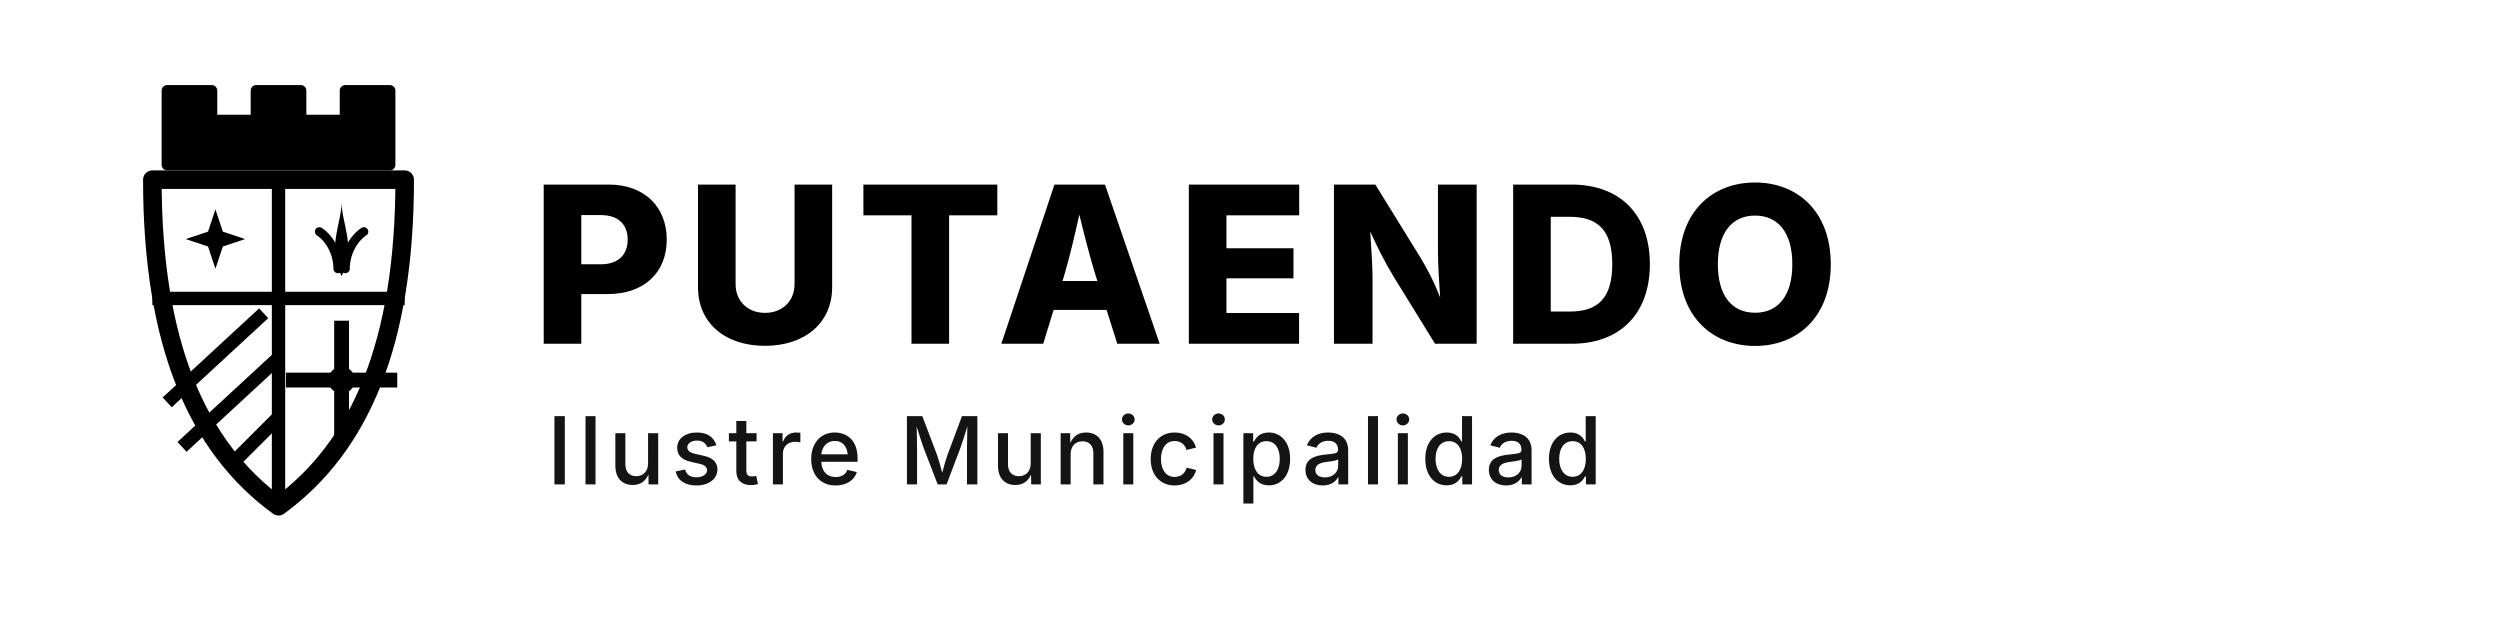
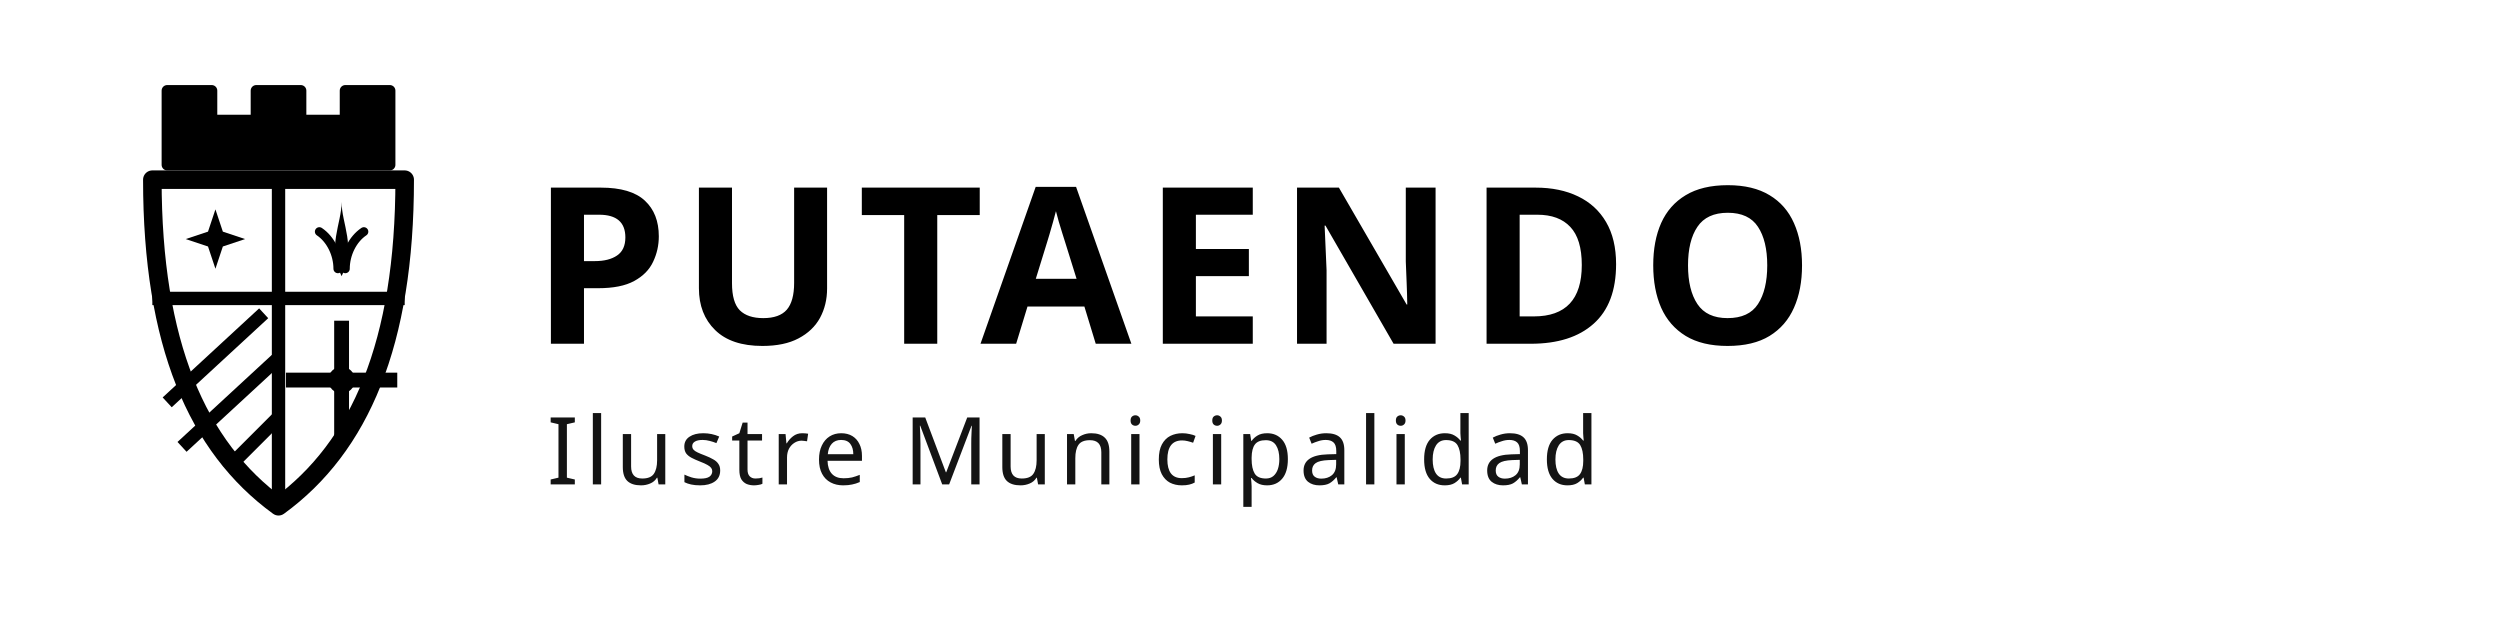
<svg xmlns="http://www.w3.org/2000/svg" viewBox="0 0 320 80" fill="none" role="img" aria-label="Escudo Ilustre Municipalidad de Putaendo">
  <g id="escudo" transform="translate(10, 4) scale(0.95)">
    <path d="M12 18 L12 8 L18 8 L18 12 L24 12 L24 8 L30 8 L30 12 L36 12 L36 8 L42 8 L42 18 Z" fill="currentColor" stroke="currentColor" stroke-width="1.5" stroke-linejoin="round" />
    <path d="M10 20 H44 C44 42 38 56 27 64 C16 56 10 42 10 20 Z" fill="none" stroke="currentColor" stroke-width="2.5" stroke-linejoin="round" />
    <line x1="10" y1="36" x2="44" y2="36" stroke="currentColor" stroke-width="1.8" />
    <line x1="27" y1="20" x2="27" y2="63" stroke="currentColor" stroke-width="1.8" />
    <path d="M18.5 24 L19.5 27 L22.5 28 L19.5 29 L18.5 32 L17.5 29 L14.5 28 L17.5 27 Z" fill="currentColor" />
    <path d="M35.5 23 C35.5 26 33.5 29 35.5 33 C37.5 29 35.5 26 35.5 23 Z" fill="currentColor" />
    <path d="M32.5 27 C34 28 35 30 35 32" stroke="currentColor" stroke-width="1.2" stroke-linecap="round" />
    <path d="M38.5 27 C37 28 36 30 36 32" stroke="currentColor" stroke-width="1.2" stroke-linecap="round" />
    <line x1="12" y1="50" x2="25" y2="38" stroke="currentColor" stroke-width="1.8" />
    <line x1="14" y1="56" x2="27" y2="44" stroke="currentColor" stroke-width="1.8" />
    <line x1="20" y1="59" x2="27" y2="52" stroke="currentColor" stroke-width="1.8" />
    <path d="M35.5 40 V54 M29 47 H42" stroke="currentColor" stroke-width="2" stroke-linecap="square" />
    <circle cx="35.5" cy="47" r="1.8" fill="currentColor" />
  </g>
-   <text x="68" y="44" font-family="'Plus Jakarta Sans', 'Outfit', system-ui, -apple-system, sans-serif" font-size="28" font-weight="800" letter-spacing="1.5" fill="currentColor">PUTAENDO</text>
-   <text x="70" y="62" font-family="'Plus Jakarta Sans', 'Outfit', system-ui, -apple-system, sans-serif" font-size="12" font-weight="500" letter-spacing="0.8" fill="currentColor" opacity="0.92">Ilustre Municipalidad</text>
+   <text x="68" y="44" font-family="'Proxima Nova', 'ProximaNova', 'Plus Jakarta Sans', system-ui, sans-serif" font-size="28" font-weight="800" letter-spacing="1.5" fill="currentColor">PUTAENDO</text>
+   <text x="70" y="62" font-family="'Proxima Nova', 'ProximaNova', 'Plus Jakarta Sans', system-ui, sans-serif" font-size="12" font-weight="500" letter-spacing="0.8" fill="currentColor" opacity="0.92">Ilustre Municipalidad</text>
</svg>
